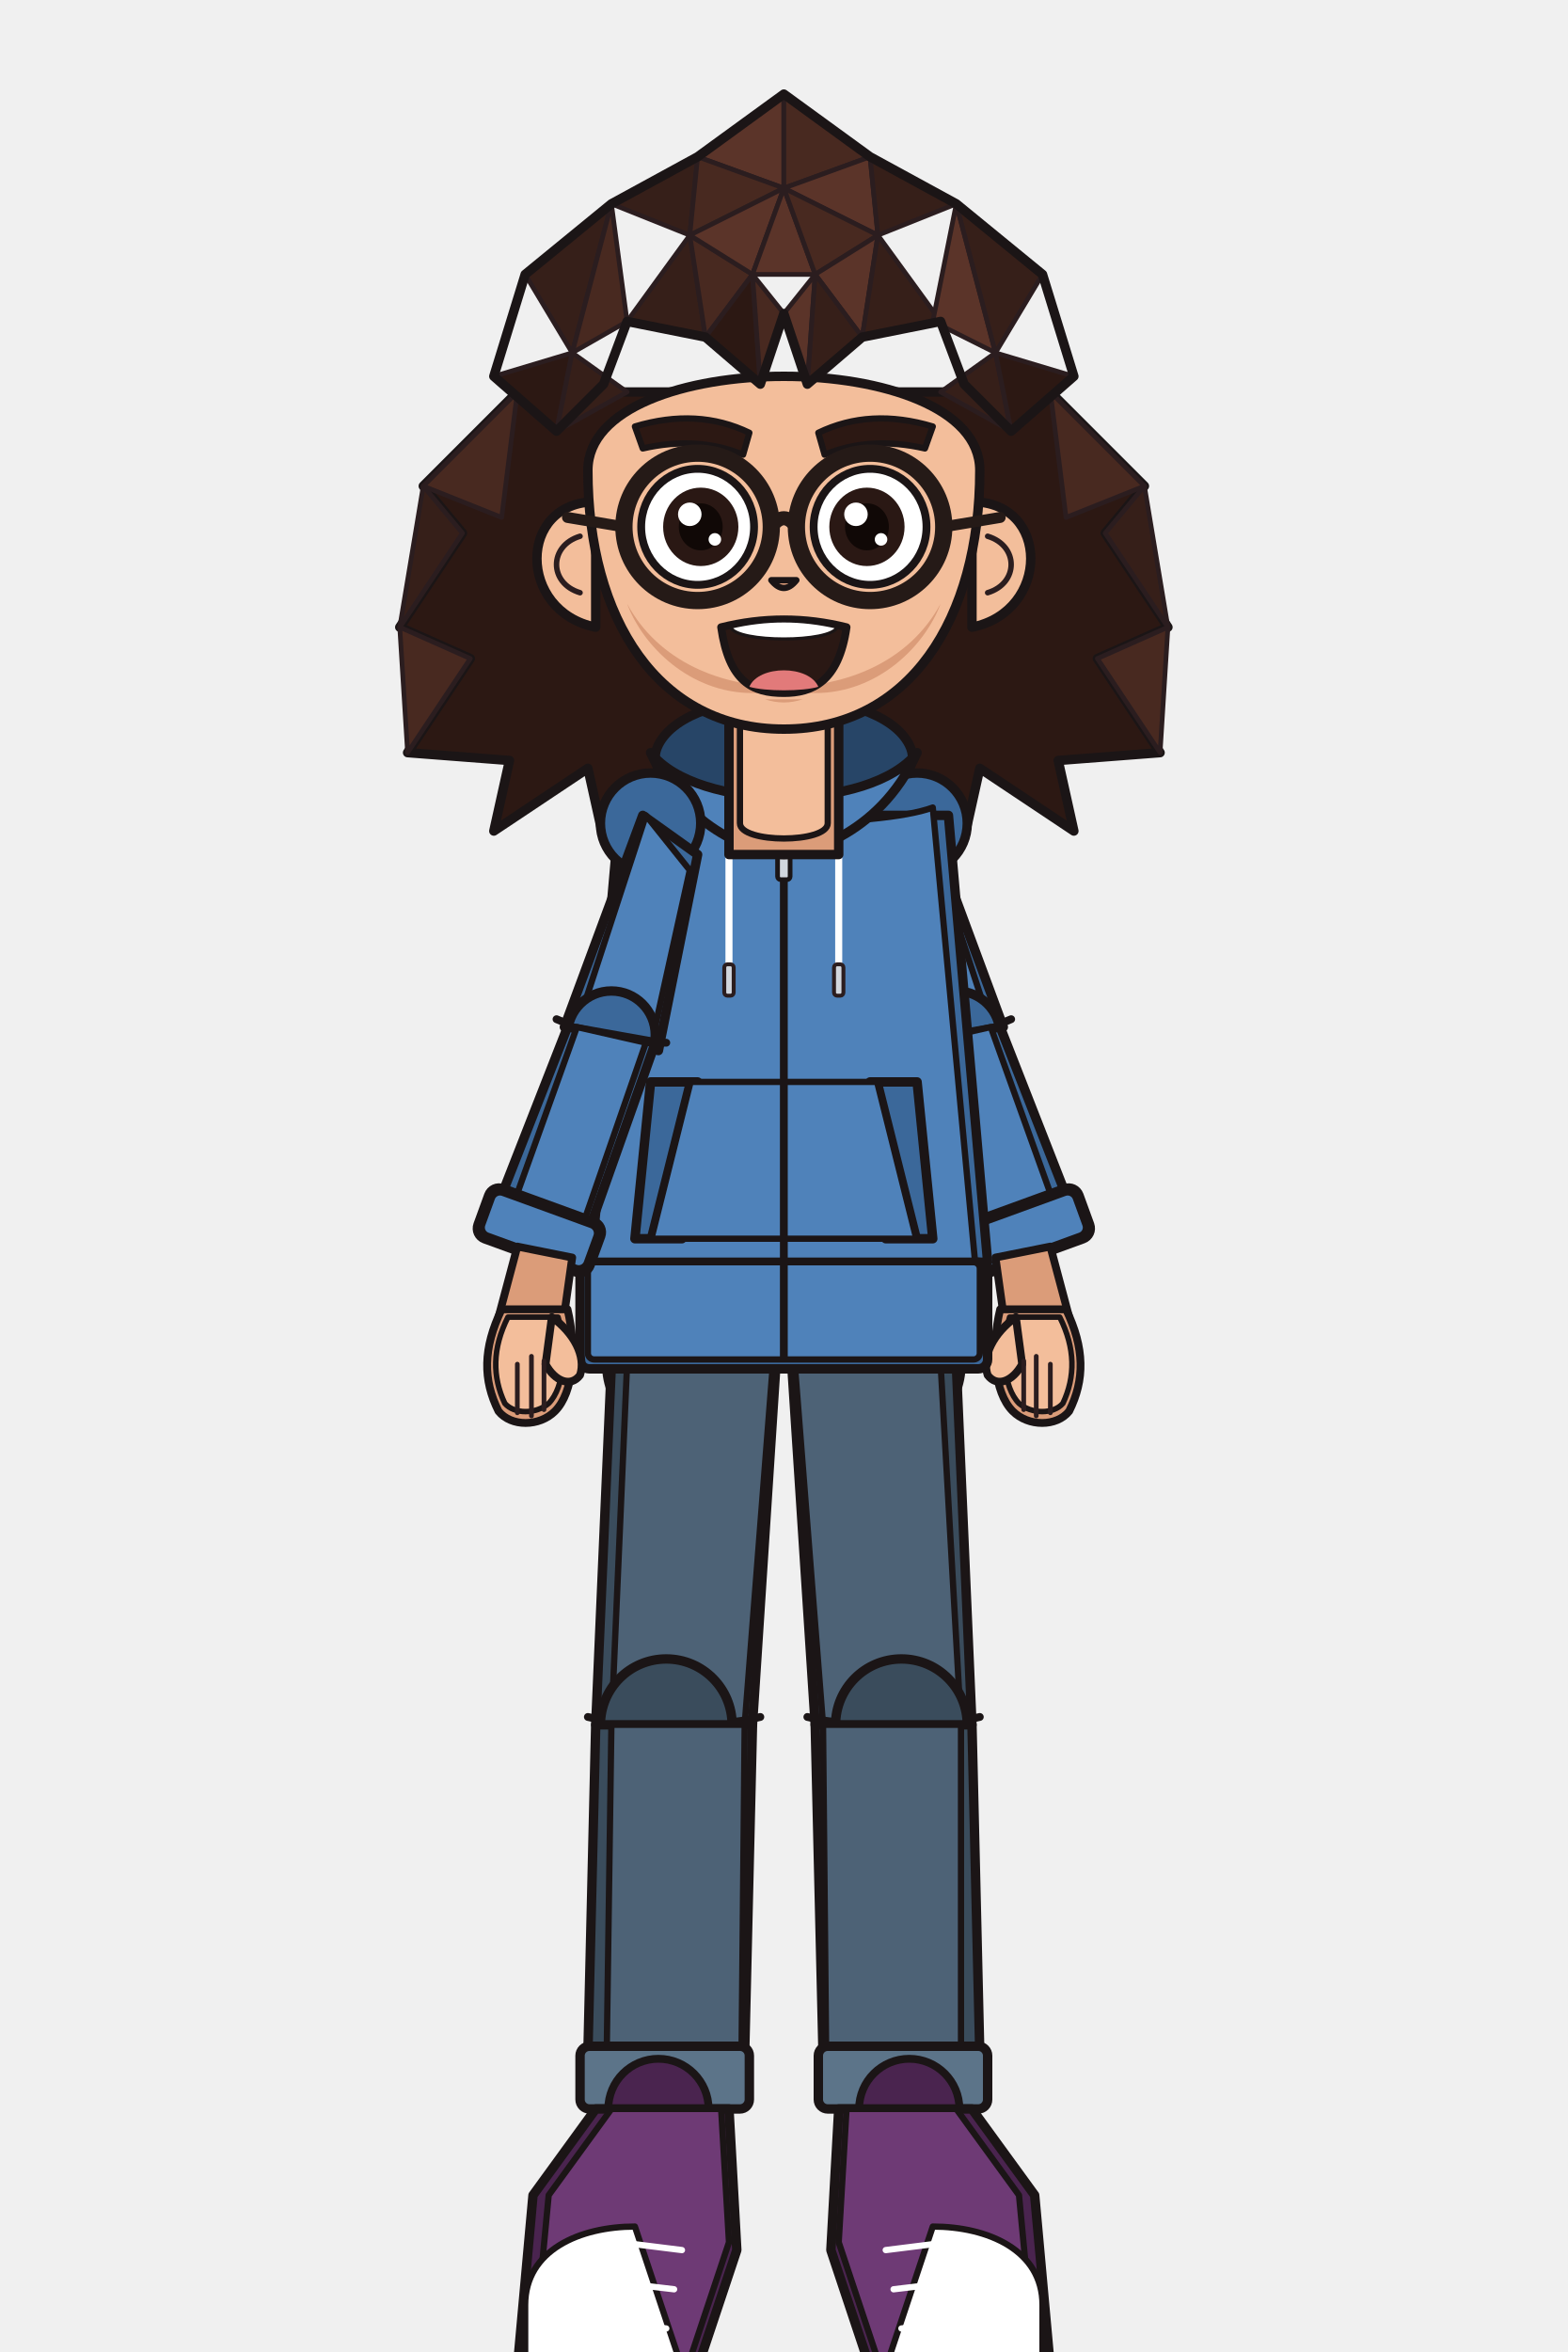
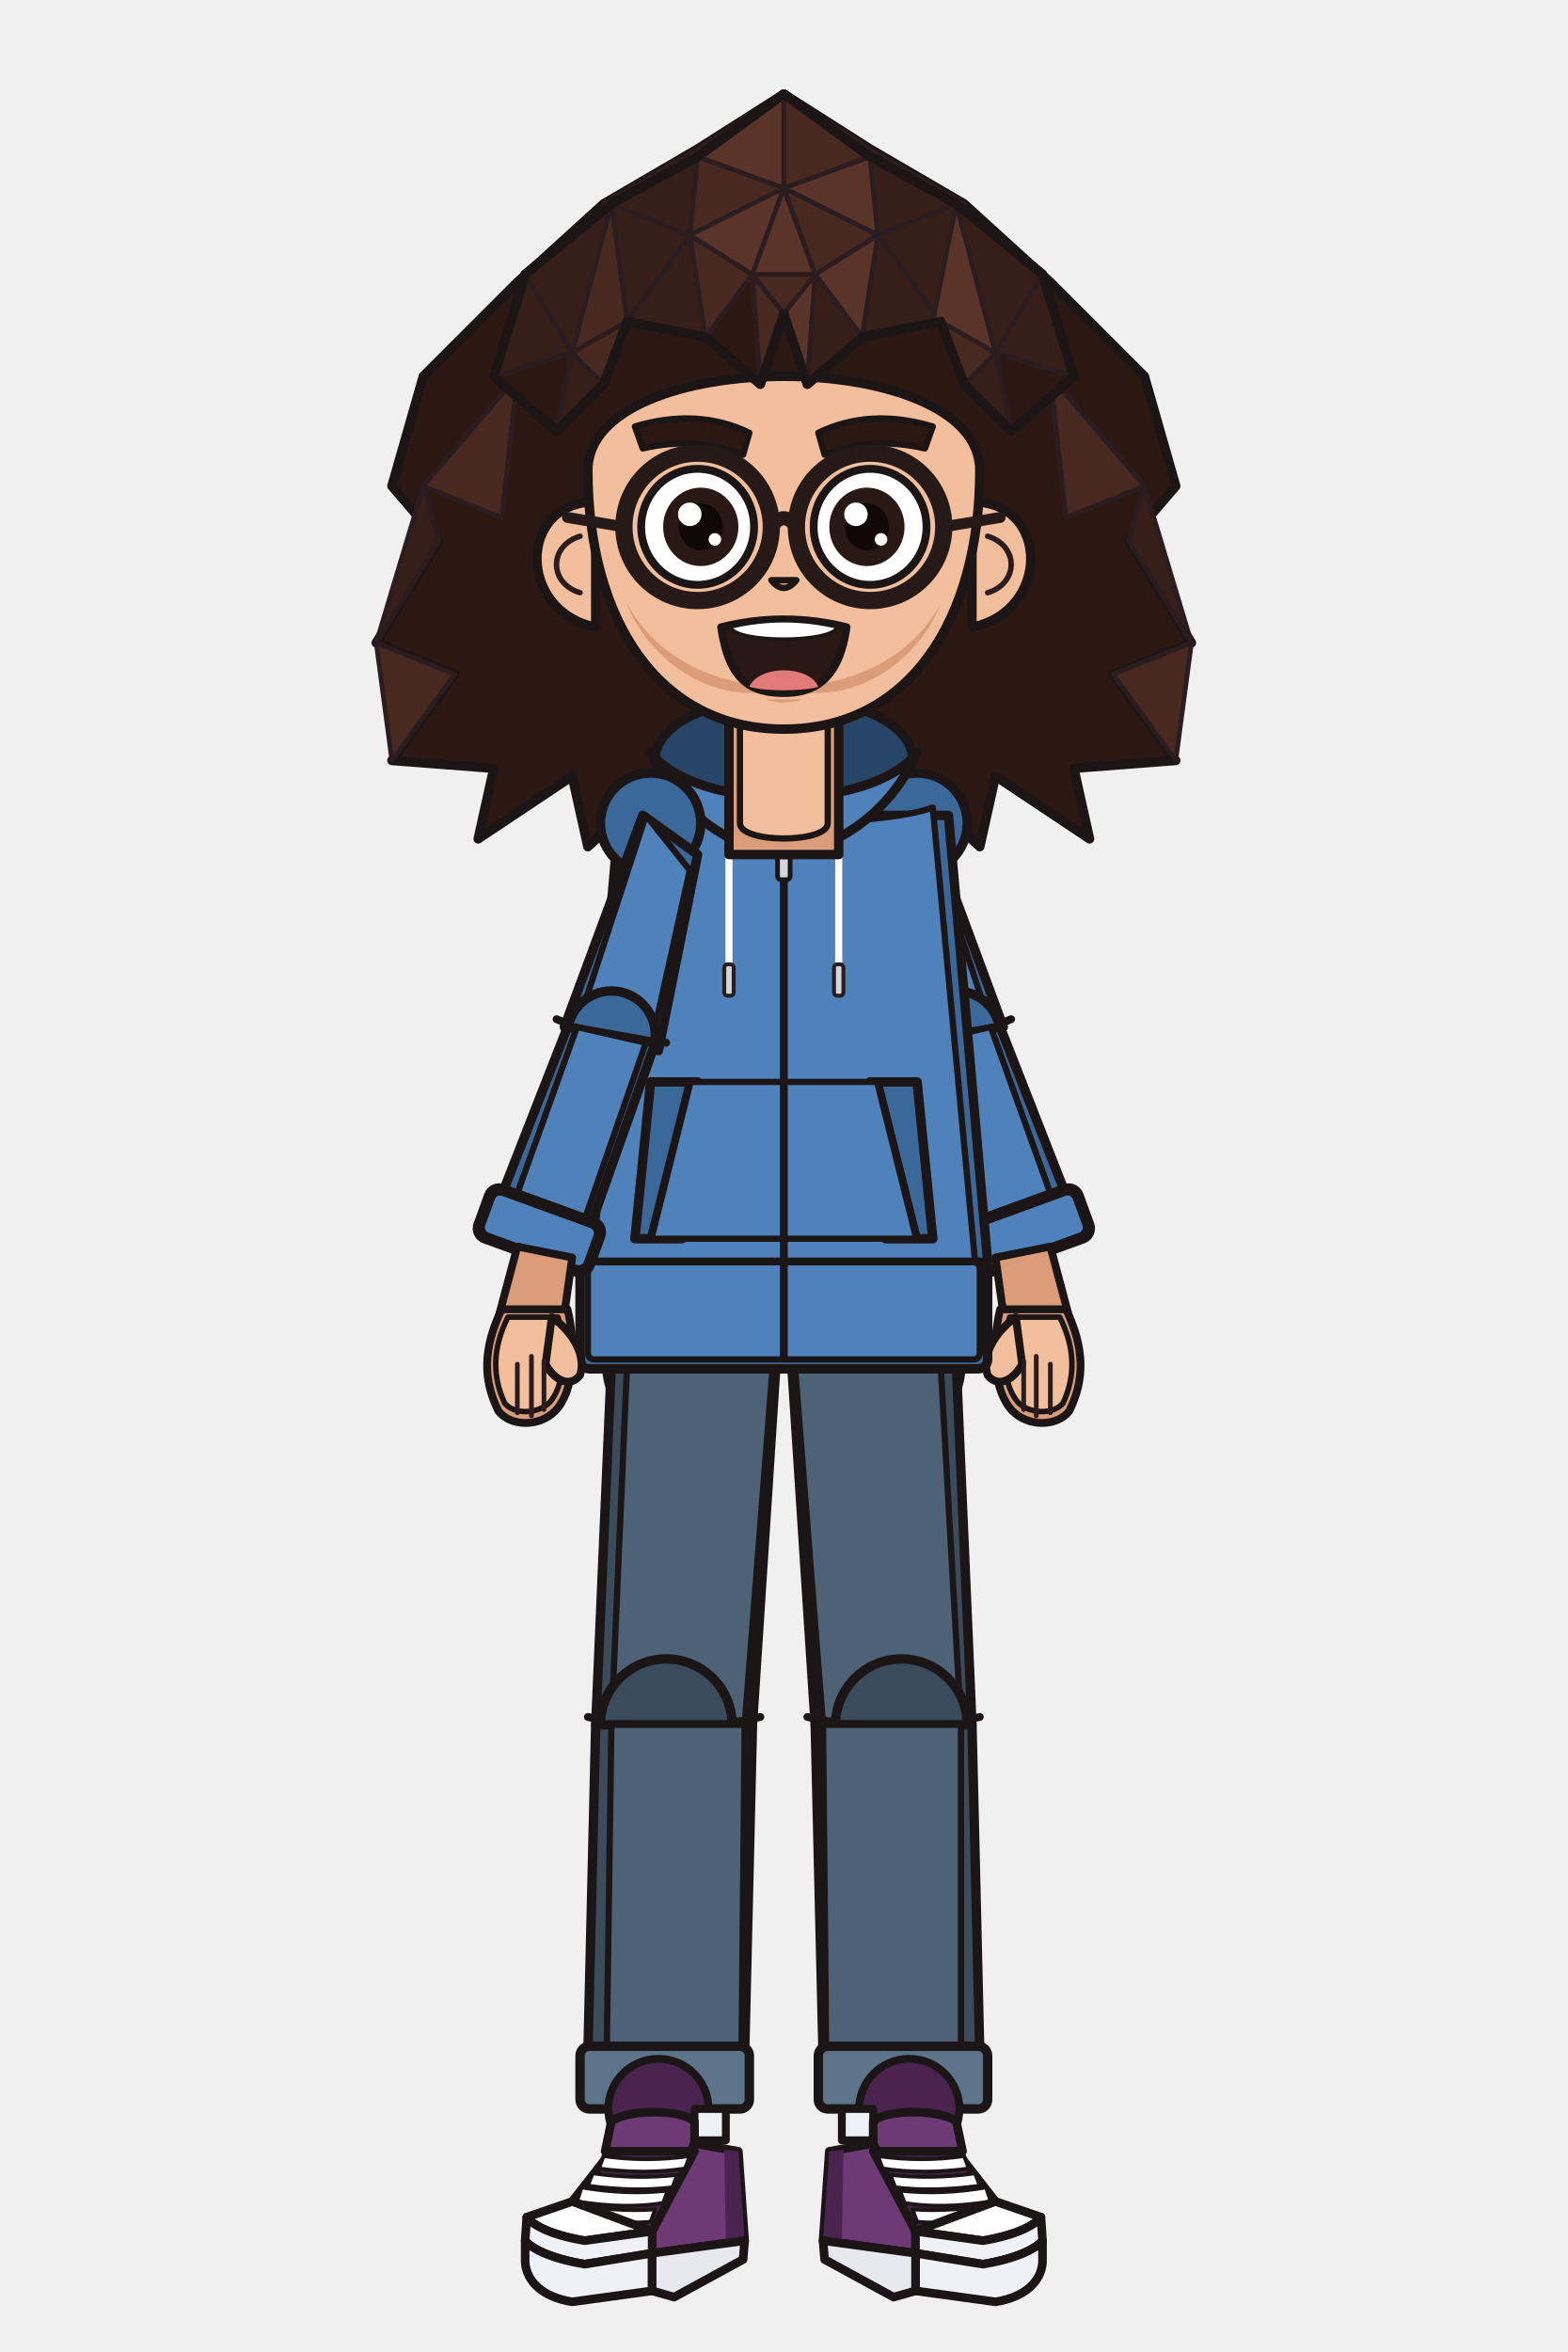
<svg xmlns="http://www.w3.org/2000/svg" viewBox="0 0 1000 1500" width="1000" height="1500">
  <rect width="1000" height="1500" fill="none" />
  <g id="character_root">
    <g id="fk_head_back" transform="rotate(0.0, 500, 500)">
      <g id="layer_head_back">
-         <path fill="#2c1813" stroke="#1b1516" stroke-width="6" stroke-linecap="round" stroke-linejoin="round" d="M330 250 L270 310 L295 340 L255 400 L300 420 L260 480 L325 485 L315 530 L375 490 L385 535 L440 480 L500 505 L560 480 L615 535 L625 490 L685 530 L675 485 L740 480 L700 420 L745 400 L705 340 L730 310 L670 250 Z" />
-         <polygon points="330,250 270,310 320,330" fill="#482920" stroke="#2b1d1f" stroke-width="3" stroke-linejoin="round" />
-         <polygon points="270,310 295,340 255,400" fill="#361f19" stroke="#2b1d1f" stroke-width="3" stroke-linejoin="round" />
-         <polygon points="255,400 300,420 260,480" fill="#482920" stroke="#2b1d1f" stroke-width="3" stroke-linejoin="round" />
-         <polygon points="670,250 730,310 680,330" fill="#482920" stroke="#2b1d1f" stroke-width="3" stroke-linejoin="round" />
-         <polygon points="730,310 705,340 745,400" fill="#361f19" stroke="#2b1d1f" stroke-width="3" stroke-linejoin="round" />
-         <polygon points="745,400 700,420 740,480" fill="#482920" stroke="#2b1d1f" stroke-width="3" stroke-linejoin="round" />
+         <path fill="#2c1813" stroke="#1b1516" stroke-width="6" stroke-linecap="round" stroke-linejoin="round" d="M500 60 L445 95 L385 130 L330 180 L270 240 L250 310 L280 345 L240 410 L290 430 L250 485 L315 490 L305 535 L365 495 L375 540 L435 485 L500 510 L565 485 L625 540 L635 495 L695 535 L685 490 L750 485 L710 430 L760 410 L720 345 L750 310 L730 240 L670 180 L615 130 L555 95 Z" />
+         <polygon points="330,240 270,310 320,330" fill="#482920" stroke="#2b1d1f" stroke-width="3" stroke-linejoin="round" />
+         <polygon points="270,310 280,345 240,410" fill="#361f19" stroke="#2b1d1f" stroke-width="3" stroke-linejoin="round" />
+         <polygon points="240,410 290,430 250,485" fill="#482920" stroke="#2b1d1f" stroke-width="3" stroke-linejoin="round" />
+         <polygon points="670,240 730,310 680,330" fill="#482920" stroke="#2b1d1f" stroke-width="3" stroke-linejoin="round" />
+         <polygon points="730,310 720,345 760,410" fill="#361f19" stroke="#2b1d1f" stroke-width="3" stroke-linejoin="round" />
+         <polygon points="760,410 710,430 750,485" fill="#482920" stroke="#2b1d1f" stroke-width="3" stroke-linejoin="round" />
+         <polygon points="500,60 445,95 500,150" fill="#482920" stroke="#2b1d1f" stroke-width="3" stroke-linejoin="round" />
+         <polygon points="500,60 500,150 555,95" fill="#5b3429" stroke="#2b1d1f" stroke-width="3" stroke-linejoin="round" />
+         <polygon points="445,95 385,130 440,175" fill="#361f19" stroke="#2b1d1f" stroke-width="3" stroke-linejoin="round" />
+         <polygon points="445,95 440,175 500,150" fill="#482920" stroke="#2b1d1f" stroke-width="3" stroke-linejoin="round" />
+         <polygon points="555,95 500,150 560,175" fill="#482920" stroke="#2b1d1f" stroke-width="3" stroke-linejoin="round" />
+         <polygon points="555,95 615,130 560,175" fill="#361f19" stroke="#2b1d1f" stroke-width="3" stroke-linejoin="round" />
      </g>
    </g>
    <g id="fk_leg_r" transform="rotate(0.0, 565, 870)">
      <g id="layer_leg_upper_right">
        <circle cx="565" cy="870" r="48" fill="#3a4c5c" stroke="#1b1516" stroke-width="6" />
        <path fill="#3a4c5c" stroke="#1b1516" stroke-width="6" stroke-linecap="round" stroke-linejoin="round" d="M505 870 L520 1100 L620 1100 L610 870 Z" />
        <path fill="#4d6276" stroke="#1b1516" stroke-width="4" stroke-linecap="round" stroke-linejoin="round" d="M507 870 L525 1100 L613 1100 L600 870 Z" />
        <path fill="#3a4c5c" stroke="#1b1516" stroke-width="5" stroke-linecap="round" d="M515 1095 Q570 1108 625 1095" />
      </g>
      <g id="fk_leg_lower_r" transform="rotate(0.0, 575, 1100)">
        <g id="layer_leg_lower_right">
          <circle cx="575" cy="1100" r="42" fill="#3a4c5c" stroke="#1b1516" stroke-width="6" />
          <path fill="#3a4c5c" stroke="#1b1516" stroke-width="6" stroke-linecap="round" stroke-linejoin="round" d="M520 1100 L525 1310 L625 1310 L620 1100 Z" />
          <path fill="#4d6276" stroke="#1b1516" stroke-width="4" stroke-linecap="round" stroke-linejoin="round" d="M525 1100 L527 1310 L613 1310 L613 1100 Z" />
          <rect x="522" y="1305" width="108" height="40" rx="6" fill="#5c7489" stroke="#1b1516" stroke-width="6" />
        </g>
        <g id="fk_shoe_r" transform="rotate(0.0, 580, 1345)">
          <g id="layer_shoe_right">
            <circle cx="580" cy="1345" r="32" fill="#4a244f" stroke="#1b1516" stroke-width="5" />
-             <path fill="#4a244f" stroke="#1b1516" stroke-width="6" stroke-linecap="round" stroke-linejoin="round" d="M660 1400 L620 1345 L535 1345 L530 1435 L555 1510 L670 1510 Z" />
-             <path fill="#6e3a75" stroke="#1b1516" stroke-width="4" stroke-linecap="round" stroke-linejoin="round" d="M650 1400 L610 1345 L540 1345 L535 1430 L560 1505 L660 1505 Z" />
-             <path fill="#ffffff" stroke="#1b1516" stroke-width="4" stroke-linecap="round" stroke-linejoin="round" d="M665 1510 L665 1470 C665 1435 630 1420 595 1420 L565 1510 Z" />
-             <line x1="605" y1="1430" x2="565" y2="1435" stroke="#ffffff" stroke-width="4" stroke-linecap="round" />
-             <line x1="612" y1="1455" x2="570" y2="1460" stroke="#ffffff" stroke-width="4" stroke-linecap="round" />
-             <line x1="622" y1="1480" x2="575" y2="1485" stroke="#ffffff" stroke-width="4" stroke-linecap="round" />
-             <path fill="#eef1f5" stroke="#1b1516" stroke-width="6" stroke-linecap="round" stroke-linejoin="round" d="M675 1505 L550 1505 C540 1505 535 1520 540 1540 L675 1540 C685 1540 685 1505 675 1505 Z" />
+             <path fill="#edf0f5" stroke="#1b1516" stroke-width="5" stroke-linecap="round" stroke-linejoin="round" d="M557 1345 L537 1345 L537 1365 L557 1365 Z" />
+             <path fill="#6e3a75" stroke="#1b1516" stroke-width="5.5" stroke-linecap="round" stroke-linejoin="round" d="M610 1353 C600 1345 565 1345 557 1353 L557 1372 L614 1372 Z" />
+             <path fill="#6e3a75" stroke="#1b1516" stroke-width="5.5" stroke-linecap="round" stroke-linejoin="round" d="M557 1367 L529 1372 L525 1429 L584 1437 L584 1423 Z" />
+             <path fill="#4a244f" d="M538 1371 L529 1372 L525 1429 L537 1432 Z" />
+             <path fill="#4a244f" stroke="#1b1516" stroke-width="5.5" stroke-linecap="round" stroke-linejoin="round" d="M610 1372 L557 1372 L584 1423 L635 1404 Z" />
+             <path fill="#ffffff" stroke="#1b1516" stroke-width="2.5" stroke-linejoin="round" d="M615 1375 Q588 1379 560 1375 L563 1383 Q589 1387 618 1383 Z" />
+             <path fill="#ffffff" stroke="#1b1516" stroke-width="2.5" stroke-linejoin="round" d="M622 1386 Q594 1390 568 1387 L571 1395 Q595 1398 625 1394 Z" />
+             <path fill="#ffffff" stroke="#1b1516" stroke-width="2.5" stroke-linejoin="round" d="M629 1395 Q600 1400 574 1397 L577 1405 Q601 1409 632 1404 Z" />
+             <path fill="#ffffff" stroke="#1b1516" stroke-width="2.5" stroke-linejoin="round" d="M636 1405 Q608 1411 582 1409 L585 1417 Q609 1419 639 1413 Z" />
+             <path fill="#ffffff" stroke="#1b1516" stroke-width="5.5" stroke-linecap="round" stroke-linejoin="round" d="M635 1404 L584 1423 L627 1429 C651 1425 661 1418 664 1414 Z" />
+             <path fill="#eef2f6" stroke="#1b1516" stroke-width="5.5" stroke-linecap="round" stroke-linejoin="round" d="M664 1414 C661 1418 651 1425 627 1429 L584 1423 L584 1437 L627 1444 C651 1440 662 1433 665 1429 Z" />
+             <path fill="#eef1f5" stroke="#1b1516" stroke-width="5.5" stroke-linecap="round" stroke-linejoin="round" d="M665 1429 C662 1433 651 1440 627 1444 L584 1437 L584 1461 L635 1468 C654 1465 664 1455 665 1443 Z" />
+             <path fill="#e6eaef" stroke="#1b1516" stroke-width="5.5" stroke-linecap="round" stroke-linejoin="round" d="M584 1437 L525 1429 L526 1441 L570 1465 L584 1461 Z" />
+             <line x1="584" y1="1437" x2="584" y2="1461" stroke="#1b1516" stroke-width="4.5" stroke-linecap="round" />
          </g>
        </g>
      </g>
    </g>
    <g id="fk_leg_l" transform="rotate(0.0, 435, 870)">
      <g id="layer_leg_upper_left">
        <circle cx="435" cy="870" r="48" fill="#3a4c5c" stroke="#1b1516" stroke-width="6" />
        <path fill="#3a4c5c" stroke="#1b1516" stroke-width="6" stroke-linecap="round" stroke-linejoin="round" d="M390 870 L380 1100 L480 1100 L495 870 Z" />
        <path fill="#4d6276" stroke="#1b1516" stroke-width="4" stroke-linecap="round" stroke-linejoin="round" d="M400 870 L390 1100 L475 1100 L493 870 Z" />
        <path fill="#3a4c5c" stroke="#1b1516" stroke-width="5" stroke-linecap="round" d="M375 1095 Q430 1108 485 1095" />
      </g>
      <g id="fk_leg_lower_l" transform="rotate(0.0, 425, 1100)">
        <g id="layer_leg_lower_left">
          <circle cx="425" cy="1100" r="42" fill="#3a4c5c" stroke="#1b1516" stroke-width="6" />
          <path fill="#3a4c5c" stroke="#1b1516" stroke-width="6" stroke-linecap="round" stroke-linejoin="round" d="M380 1100 L375 1310 L475 1310 L480 1100 Z" />
          <path fill="#4d6276" stroke="#1b1516" stroke-width="4" stroke-linecap="round" stroke-linejoin="round" d="M390 1100 L387 1310 L473 1310 L475 1100 Z" />
          <rect x="370" y="1305" width="108" height="40" rx="6" fill="#5c7489" stroke="#1b1516" stroke-width="6" />
        </g>
        <g id="fk_shoe_l" transform="rotate(0.0, 420, 1345)">
          <g id="layer_shoe_left">
            <circle cx="420" cy="1345" r="32" fill="#4a244f" stroke="#1b1516" stroke-width="5" />
-             <path fill="#4a244f" stroke="#1b1516" stroke-width="6" stroke-linecap="round" stroke-linejoin="round" d="M340 1400 L380 1345 L465 1345 L470 1435 L445 1510 L330 1510 Z" />
-             <path fill="#6e3a75" stroke="#1b1516" stroke-width="4" stroke-linecap="round" stroke-linejoin="round" d="M350 1400 L390 1345 L460 1345 L465 1430 L440 1505 L340 1505 Z" />
-             <path fill="#ffffff" stroke="#1b1516" stroke-width="4" stroke-linecap="round" stroke-linejoin="round" d="M335 1510 L335 1470 C335 1435 370 1420 405 1420 L435 1510 Z" />
-             <line x1="395" y1="1430" x2="435" y2="1435" stroke="#ffffff" stroke-width="4" stroke-linecap="round" />
-             <line x1="388" y1="1455" x2="430" y2="1460" stroke="#ffffff" stroke-width="4" stroke-linecap="round" />
-             <line x1="378" y1="1480" x2="425" y2="1485" stroke="#ffffff" stroke-width="4" stroke-linecap="round" />
-             <path fill="#eef1f5" stroke="#1b1516" stroke-width="6" stroke-linecap="round" stroke-linejoin="round" d="M325 1505 L450 1505 C460 1505 465 1520 460 1540 L325 1540 C315 1540 315 1505 325 1505 Z" />
+             <path fill="#edf0f5" stroke="#1b1516" stroke-width="5" stroke-linecap="round" stroke-linejoin="round" d="M443 1345 L463 1345 L463 1365 L443 1365 Z" />
+             <path fill="#6e3a75" stroke="#1b1516" stroke-width="5.5" stroke-linecap="round" stroke-linejoin="round" d="M390 1353 C400 1345 435 1345 443 1353 L443 1372 L386 1372 Z" />
+             <path fill="#6e3a75" stroke="#1b1516" stroke-width="5.5" stroke-linecap="round" stroke-linejoin="round" d="M443 1367 L471 1372 L475 1429 L416 1437 L416 1423 Z" />
+             <path fill="#4a244f" d="M462 1371 L471 1372 L475 1429 L463 1432 Z" />
+             <path fill="#4a244f" stroke="#1b1516" stroke-width="5.5" stroke-linecap="round" stroke-linejoin="round" d="M390 1372 L443 1372 L416 1423 L365 1404 Z" />
+             <path fill="#ffffff" stroke="#1b1516" stroke-width="2.5" stroke-linejoin="round" d="M385 1375 Q412 1379 440 1375 L437 1383 Q411 1387 382 1383 Z" />
+             <path fill="#ffffff" stroke="#1b1516" stroke-width="2.5" stroke-linejoin="round" d="M378 1386 Q406 1390 432 1387 L429 1395 Q405 1398 375 1394 Z" />
+             <path fill="#ffffff" stroke="#1b1516" stroke-width="2.5" stroke-linejoin="round" d="M371 1395 Q400 1400 426 1397 L423 1405 Q399 1409 368 1404 Z" />
+             <path fill="#ffffff" stroke="#1b1516" stroke-width="2.5" stroke-linejoin="round" d="M364 1405 Q392 1411 418 1409 L415 1417 Q391 1419 361 1413 Z" />
+             <path fill="#ffffff" stroke="#1b1516" stroke-width="5.5" stroke-linecap="round" stroke-linejoin="round" d="M365 1404 L416 1423 L373 1429 C349 1425 339 1418 336 1414 Z" />
+             <path fill="#eef2f6" stroke="#1b1516" stroke-width="5.5" stroke-linecap="round" stroke-linejoin="round" d="M336 1414 C339 1418 349 1425 373 1429 L416 1423 L416 1437 L373 1444 C349 1440 338 1433 335 1429 Z" />
+             <path fill="#eef1f5" stroke="#1b1516" stroke-width="5.5" stroke-linecap="round" stroke-linejoin="round" d="M335 1429 C338 1433 349 1440 373 1444 L416 1437 L416 1461 L365 1468 C346 1465 336 1455 335 1443 Z" />
+             <path fill="#e6eaef" stroke="#1b1516" stroke-width="5.5" stroke-linecap="round" stroke-linejoin="round" d="M416 1437 L475 1429 L474 1441 L430 1465 L416 1461 Z" />
+             <line x1="416" y1="1437" x2="416" y2="1461" stroke="#1b1516" stroke-width="4.5" stroke-linecap="round" />
          </g>
        </g>
      </g>
    </g>
    <g id="fk_arm_r" transform="rotate(0.0, 585, 525)">
      <g id="layer_arm_upper_right">
        <circle cx="585" cy="525" r="32" fill="#3b689a" stroke="#1b1516" stroke-width="6" />
        <path fill="#3b689a" stroke="#1b1516" stroke-width="6" stroke-linecap="round" stroke-linejoin="round" d="M590 520 L640 655 L580 670 L555 545 Z" />
        <path fill="#4f82ba" stroke="#1b1516" stroke-width="4" stroke-linecap="round" stroke-linejoin="round" d="M588 520 L632 655 L585 668 L560 555 Z" />
        <path fill="#3b689a" stroke="#1b1516" stroke-width="5" stroke-linecap="round" d="M645 650 Q610 665 575 665" />
      </g>
      <g id="fk_arm_lower_r" transform="rotate(0.0, 610, 660)">
        <g id="layer_arm_lower_right">
          <circle cx="610" cy="660" r="28" fill="#3b689a" stroke="#1b1516" stroke-width="6" />
          <path fill="#3b689a" stroke="#1b1516" stroke-width="6" stroke-linecap="round" stroke-linejoin="round" d="M638 655 L685 775 L628 795 L582 665 Z" />
          <path fill="#4f82ba" stroke="#1b1516" stroke-width="4" stroke-linecap="round" stroke-linejoin="round" d="M632 655 L675 775 L632 792 L588 665 Z" />
          <g transform="rotate(-20, 655, 785)">
            <rect x="618" y="768" width="76" height="34" rx="7" fill="#3b689a" stroke="#1b1516" stroke-width="6" />
            <rect x="621" y="771" width="70" height="28" rx="5" fill="#4f82ba" stroke="#1b1516" stroke-width="3" />
          </g>
          <g id="boy_hand_r">
            <path fill="#db9c79" stroke="#1b1516" stroke-width="5" stroke-linecap="round" stroke-linejoin="round" d="M670 795 L682 840 L642 852 L635 802 Z" />
            <path fill="#db9c79" stroke="#1b1516" stroke-width="5" stroke-linecap="round" stroke-linejoin="round" d="M680 835 C692 860 692 880 682 900 C674 910 656 910 646 900 C634 888 632 860 638 835 Z" />
            <path fill="#f3be9b" stroke="#1b1516" stroke-width="3.5" stroke-linecap="round" stroke-linejoin="round" d="M676 840 C686 860 686 878 678 895 C672 902 658 902 650 895 C640 885 638 860 644 840 Z" />
            <path fill="#f3be9b" stroke="#1b1516" stroke-width="5" stroke-linecap="round" stroke-linejoin="round" d="M648 840 C634 850 626 865 630 877 C636 885 646 881 652 870 Z" />
            <line x1="670" y1="901" x2="670" y2="870" stroke="#2b1d1f" stroke-width="3" stroke-linecap="round" />
            <line x1="661" y1="903" x2="661" y2="865" stroke="#2b1d1f" stroke-width="3" stroke-linecap="round" />
            <line x1="653" y1="899" x2="653" y2="868" stroke="#2b1d1f" stroke-width="3" stroke-linecap="round" />
          </g>
        </g>
      </g>
    </g>
    <g id="layer_torso">
      <path fill="#274567" stroke="#1b1516" stroke-width="6" stroke-linecap="round" stroke-linejoin="round" d="M420 475 C440 435 560 435 580 475 C605 525 395 525 420 475 Z" />
      <path fill="#3b689a" stroke="#1b1516" stroke-width="6" stroke-linecap="round" stroke-linejoin="round" d="M395 520 L370 805 L630 805 L605 520 Z" />
      <path fill="#4f82ba" stroke="#1b1516" stroke-width="4" stroke-linecap="round" stroke-linejoin="round" d="M405 515 C440 528 560 528 595 515 L622 805 L378 805 Z" />
      <rect x="370" y="805" width="260" height="68" rx="6" fill="#3b689a" stroke="#1b1516" stroke-width="6" />
      <rect x="375" y="805" width="250" height="62" rx="4" fill="#4f82ba" stroke="#1b1516" stroke-width="4" />
      <path fill="#3b689a" stroke="#1b1516" stroke-width="6" stroke-linecap="round" stroke-linejoin="round" d="M415 690 L445 690 L435 790 L405 790 Z" />
      <path fill="#3b689a" stroke="#1b1516" stroke-width="6" stroke-linecap="round" stroke-linejoin="round" d="M585 690 L555 690 L565 790 L595 790 Z" />
      <path fill="#4f82ba" stroke="#1b1516" stroke-width="4" stroke-linecap="round" stroke-linejoin="round" d="M440 690 L560 690 L585 790 L415 790 Z" />
      <line x1="415" y1="790" x2="440" y2="690" stroke="#1b1516" stroke-width="5" stroke-linecap="round" />
      <line x1="585" y1="790" x2="560" y2="690" stroke="#1b1516" stroke-width="5" stroke-linecap="round" />
      <line x1="500" y1="535" x2="500" y2="865" stroke="#1b1516" stroke-width="5" stroke-linecap="round" />
      <rect x="496" y="545" width="8" height="16" rx="2" fill="#d2d7de" stroke="#1b1516" stroke-width="3" />
      <path fill="#4f82ba" stroke="#1b1516" stroke-width="6" stroke-linecap="round" stroke-linejoin="round" d="M415 480 C440 535 490 545 500 545 C510 545 560 535 585 480 C555 518 445 518 415 480 Z" />
      <path fill="none" stroke="#ffffff" stroke-width="4.5" stroke-linecap="round" d="M465 535 L465 615" />
      <rect x="462" y="615" width="6" height="20" rx="2" fill="#d2d7de" stroke="#2b1d1f" stroke-width="2.5" />
      <path fill="none" stroke="#ffffff" stroke-width="4.5" stroke-linecap="round" d="M535 535 L535 615" />
      <rect x="532" y="615" width="6" height="20" rx="2" fill="#d2d7de" stroke="#2b1d1f" stroke-width="2.5" />
    </g>
    <g id="fk_head_base" transform="rotate(0.0, 500, 500)">
      <g id="layer_head_base">
        <path fill="#db9c79" stroke="#1b1516" stroke-width="6" stroke-linecap="round" stroke-linejoin="round" d="M465 440 L465 545 L535 545 L535 440 Z" />
        <path fill="#f3be9b" stroke="#1b1516" stroke-width="4" stroke-linecap="round" stroke-linejoin="round" d="M472 440 L472 525 C472 538 528 538 528 525 L528 440 Z" />
        <path fill="#f3be9b" stroke="#1b1516" stroke-width="6" stroke-linecap="round" stroke-linejoin="round" d="M380 320 C330 320 330 390 380 400 Z" />
        <path fill="none" stroke="#2b1d1f" stroke-width="3.5" stroke-linecap="round" d="M370 342 C350 348 350 372 370 378" />
        <path fill="#f3be9b" stroke="#1b1516" stroke-width="6" stroke-linecap="round" stroke-linejoin="round" d="M620 320 C670 320 670 390 620 400 Z" />
        <path fill="none" stroke="#2b1d1f" stroke-width="3.5" stroke-linecap="round" d="M630 342 C650 348 650 372 630 378" />
        <path fill="#f3be9b" stroke="#1b1516" stroke-width="6" stroke-linecap="round" stroke-linejoin="round" d="M375 300 C375 220 625 220 625 300 C625 395 580 465 500 465 C420 465 375 395 375 300 Z" />
        <path fill="#db9c79" d="M480 442 C440 442 410 412 400 385 C420 422 460 438 500 438 C540 438 580 422 600 385 C590 412 560 442 520 442 Z" />
        <path fill="#2c1813" stroke="#1b1516" stroke-width="4" stroke-linecap="round" stroke-linejoin="round" d="M405 272 Q445 260 478 276 L474 290 Q445 278 410 286 Z" />
        <path fill="#2c1813" stroke="#1b1516" stroke-width="4" stroke-linecap="round" stroke-linejoin="round" d="M595 272 Q555 260 522 276 L526 290 Q555 278 590 286 Z" />
        <path fill="#db9c79" stroke="#1b1516" stroke-width="4" stroke-linecap="round" stroke-linejoin="round" d="M492 370 Q500 380 508 370 Z" />
        <circle cx="445" cy="336" r="47" fill="none" stroke="#251a17" stroke-width="11" />
        <circle cx="555" cy="336" r="47" fill="none" stroke="#251a17" stroke-width="11" />
        <path fill="none" stroke="#251a17" stroke-width="9" stroke-linecap="round" d="M492 336 Q500 325 508 336" />
        <line x1="398" y1="336" x2="362" y2="330" stroke="#251a17" stroke-width="7" stroke-linecap="round" />
        <line x1="602" y1="336" x2="638" y2="330" stroke="#251a17" stroke-width="7" stroke-linecap="round" />
+         <path fill="#361f19" stroke="#1b1516" stroke-width="6" stroke-linecap="round" stroke-linejoin="round" d="M500 60 L445 100 L390 130 L335 175 L315 240 L355 275 L385 245 L400 205 L450 215 L485 245 L500 200 L515 245 L550 215 L600 205 L615 245 L645 275 L685 240 L665 175 L610 130 L555 100 Z" />
        <polygon points="500,60 445,100 500,120" fill="#5b3429" stroke="#2b1d1f" stroke-width="3" stroke-linejoin="round" />
        <polygon points="500,60 500,120 555,100" fill="#482920" stroke="#2b1d1f" stroke-width="3" stroke-linejoin="round" />
        <polygon points="445,100 390,130 440,150" fill="#361f19" stroke="#2b1d1f" stroke-width="3" stroke-linejoin="round" />
        <polygon points="445,100 440,150 500,120" fill="#482920" stroke="#2b1d1f" stroke-width="3" stroke-linejoin="round" />
        <polygon points="555,100 500,120 560,150" fill="#5b3429" stroke="#2b1d1f" stroke-width="3" stroke-linejoin="round" />
        <polygon points="555,100 610,130 560,150" fill="#361f19" stroke="#2b1d1f" stroke-width="3" stroke-linejoin="round" />
        <polygon points="440,150 400,205 450,215" fill="#361f19" stroke="#2b1d1f" stroke-width="3" stroke-linejoin="round" />
        <polygon points="440,150 450,215 480,175" fill="#482920" stroke="#2b1d1f" stroke-width="3" stroke-linejoin="round" />
        <polygon points="500,120 440,150 480,175" fill="#5b3429" stroke="#2b1d1f" stroke-width="3" stroke-linejoin="round" />
        <polygon points="500,120 480,175 520,175" fill="#5b3429" stroke="#2b1d1f" stroke-width="3" stroke-linejoin="round" />
        <polygon points="500,120 520,175 560,150" fill="#482920" stroke="#2b1d1f" stroke-width="3" stroke-linejoin="round" />
        <polygon points="560,150 520,175 550,215" fill="#5b3429" stroke="#2b1d1f" stroke-width="3" stroke-linejoin="round" />
        <polygon points="560,150 550,215 600,205" fill="#361f19" stroke="#2b1d1f" stroke-width="3" stroke-linejoin="round" />
        <polygon points="480,175 450,215 485,245" fill="#2c1813" stroke="#2b1d1f" stroke-width="3" stroke-linejoin="round" />
        <polygon points="480,175 485,245 500,200" fill="#482920" stroke="#2b1d1f" stroke-width="3" stroke-linejoin="round" />
+         <polygon points="480,175 520,175 500,200" fill="#482920" stroke="#2b1d1f" stroke-width="3" stroke-linejoin="round" />
        <polygon points="520,175 500,200 515,245" fill="#5b3429" stroke="#2b1d1f" stroke-width="3" stroke-linejoin="round" />
        <polygon points="520,175 515,245 550,215" fill="#361f19" stroke="#2b1d1f" stroke-width="3" stroke-linejoin="round" />
        <polygon points="390,130 335,175 365,225" fill="#361f19" stroke="#2b1d1f" stroke-width="3" stroke-linejoin="round" />
        <polygon points="390,130 365,225 400,205" fill="#482920" stroke="#2b1d1f" stroke-width="3" stroke-linejoin="round" />
        <polygon points="365,225 315,240 355,275" fill="#2c1813" stroke="#2b1d1f" stroke-width="3" stroke-linejoin="round" />
-         <polygon points="365,225 355,275 400,250" fill="#361f19" stroke="#2b1d1f" stroke-width="3" stroke-linejoin="round" />
+         <polygon points="365,225 355,275 385,245" fill="#361f19" stroke="#2b1d1f" stroke-width="3" stroke-linejoin="round" />
+         <polygon points="365,225 385,245 400,205" fill="#482920" stroke="#2b1d1f" stroke-width="3" stroke-linejoin="round" />
        <polygon points="610,130 595,205 635,225" fill="#5b3429" stroke="#2b1d1f" stroke-width="3" stroke-linejoin="round" />
        <polygon points="610,130 635,225 665,175" fill="#361f19" stroke="#2b1d1f" stroke-width="3" stroke-linejoin="round" />
-         <polygon points="635,225 600,250 645,275" fill="#361f19" stroke="#2b1d1f" stroke-width="3" stroke-linejoin="round" />
+         <polygon points="635,225 615,245 645,275" fill="#361f19" stroke="#2b1d1f" stroke-width="3" stroke-linejoin="round" />
+         <polygon points="635,225 600,205 615,245" fill="#482920" stroke="#2b1d1f" stroke-width="3" stroke-linejoin="round" />
        <polygon points="635,225 645,275 685,240" fill="#2c1813" stroke="#2b1d1f" stroke-width="3" stroke-linejoin="round" />
        <path fill="none" stroke="#1b1516" stroke-width="6" stroke-linecap="round" stroke-linejoin="round" d="M500 60 L445 100 L390 130 L335 175 L315 240 L355 275 L385 245 L400 205 L450 215 L485 245 L500 200 L515 245 L550 215 L600 205 L615 245 L645 275 L685 240 L665 175 L610 130 L555 100 Z" />
      </g>
      <g id="layer_eyes_open">
        <ellipse cx="445" cy="336" rx="36" ry="37" fill="#ffffff" stroke="#1b1516" stroke-width="5" />
        <ellipse cx="447" cy="336" rx="24" ry="25" fill="#2a1814" />
        <ellipse cx="447" cy="336" rx="14" ry="15" fill="#100806" />
        <circle cx="440" cy="328" r="7.5" fill="#ffffff" />
        <circle cx="456" cy="344" r="4" fill="#ffffff" />
        <ellipse cx="555" cy="336" rx="36" ry="37" fill="#ffffff" stroke="#1b1516" stroke-width="5" />
        <ellipse cx="553" cy="336" rx="24" ry="25" fill="#2a1814" />
        <ellipse cx="553" cy="336" rx="14" ry="15" fill="#100806" />
        <circle cx="546" cy="328" r="7.5" fill="#ffffff" />
        <circle cx="562" cy="344" r="4" fill="#ffffff" />
      </g>
      <g id="layer_mouth_open_smile">
        <path fill="#2a1814" stroke="#1b1516" stroke-width="5" stroke-linecap="round" stroke-linejoin="round" d="M460 400 Q500 390 540 400 C535 435 518 442 500 442 C480 442 465 435 460 400 Z" />
        <path fill="#ffffff" stroke="#1b1516" stroke-width="2" d="M466 400 Q500 392 534 400 C530 410 470 410 466 400 Z" />
        <path fill="#e27a7a" d="M478 438 C484 424 516 424 522 438 C512 441 488 441 478 438 Z" />
        <path fill="#db9c79" d="M488 446 Q500 450 512 446 Z" />
      </g>
    </g>
    <g id="fk_arm_l" transform="rotate(0.0, 415, 525)">
      <g id="layer_arm_upper_left">
        <circle cx="415" cy="525" r="32" fill="#3b689a" stroke="#1b1516" stroke-width="6" />
        <path fill="#3b689a" stroke="#1b1516" stroke-width="6" stroke-linecap="round" stroke-linejoin="round" d="M410 520 L360 655 L420 670 L445 545 Z" />
        <path fill="#4f82ba" stroke="#1b1516" stroke-width="4" stroke-linecap="round" stroke-linejoin="round" d="M412 520 L368 655 L415 668 L440 555 Z" />
        <path fill="#3b689a" stroke="#1b1516" stroke-width="5" stroke-linecap="round" d="M355 650 Q390 665 425 665" />
      </g>
      <g id="fk_arm_lower_l" transform="rotate(0.0, 390, 660)">
        <g id="layer_arm_lower_left">
          <circle cx="390" cy="660" r="28" fill="#3b689a" stroke="#1b1516" stroke-width="6" />
          <path fill="#3b689a" stroke="#1b1516" stroke-width="6" stroke-linecap="round" stroke-linejoin="round" d="M362 655 L315 775 L372 795 L418 665 Z" />
          <path fill="#4f82ba" stroke="#1b1516" stroke-width="4" stroke-linecap="round" stroke-linejoin="round" d="M368 655 L325 775 L368 792 L412 665 Z" />
          <g transform="rotate(20, 345, 785)">
            <rect x="306" y="768" width="76" height="34" rx="7" fill="#3b689a" stroke="#1b1516" stroke-width="6" />
            <rect x="309" y="771" width="70" height="28" rx="5" fill="#4f82ba" stroke="#1b1516" stroke-width="3" />
          </g>
          <g id="boy_hand_l">
            <path fill="#db9c79" stroke="#1b1516" stroke-width="5" stroke-linecap="round" stroke-linejoin="round" d="M330 795 L318 840 L358 852 L365 802 Z" />
            <path fill="#db9c79" stroke="#1b1516" stroke-width="5" stroke-linecap="round" stroke-linejoin="round" d="M320 835 C308 860 308 880 318 900 C326 910 344 910 354 900 C366 888 368 860 362 835 Z" />
            <path fill="#f3be9b" stroke="#1b1516" stroke-width="3.5" stroke-linecap="round" stroke-linejoin="round" d="M324 840 C314 860 314 878 322 895 C328 902 342 902 350 895 C360 885 362 860 356 840 Z" />
            <path fill="#f3be9b" stroke="#1b1516" stroke-width="5" stroke-linecap="round" stroke-linejoin="round" d="M352 840 C366 850 374 865 370 877 C364 885 354 881 348 870 Z" />
            <line x1="330" y1="901" x2="330" y2="870" stroke="#2b1d1f" stroke-width="3" stroke-linecap="round" />
            <line x1="339" y1="903" x2="339" y2="865" stroke="#2b1d1f" stroke-width="3" stroke-linecap="round" />
            <line x1="347" y1="899" x2="347" y2="868" stroke="#2b1d1f" stroke-width="3" stroke-linecap="round" />
          </g>
        </g>
      </g>
    </g>
  </g>
</svg>
